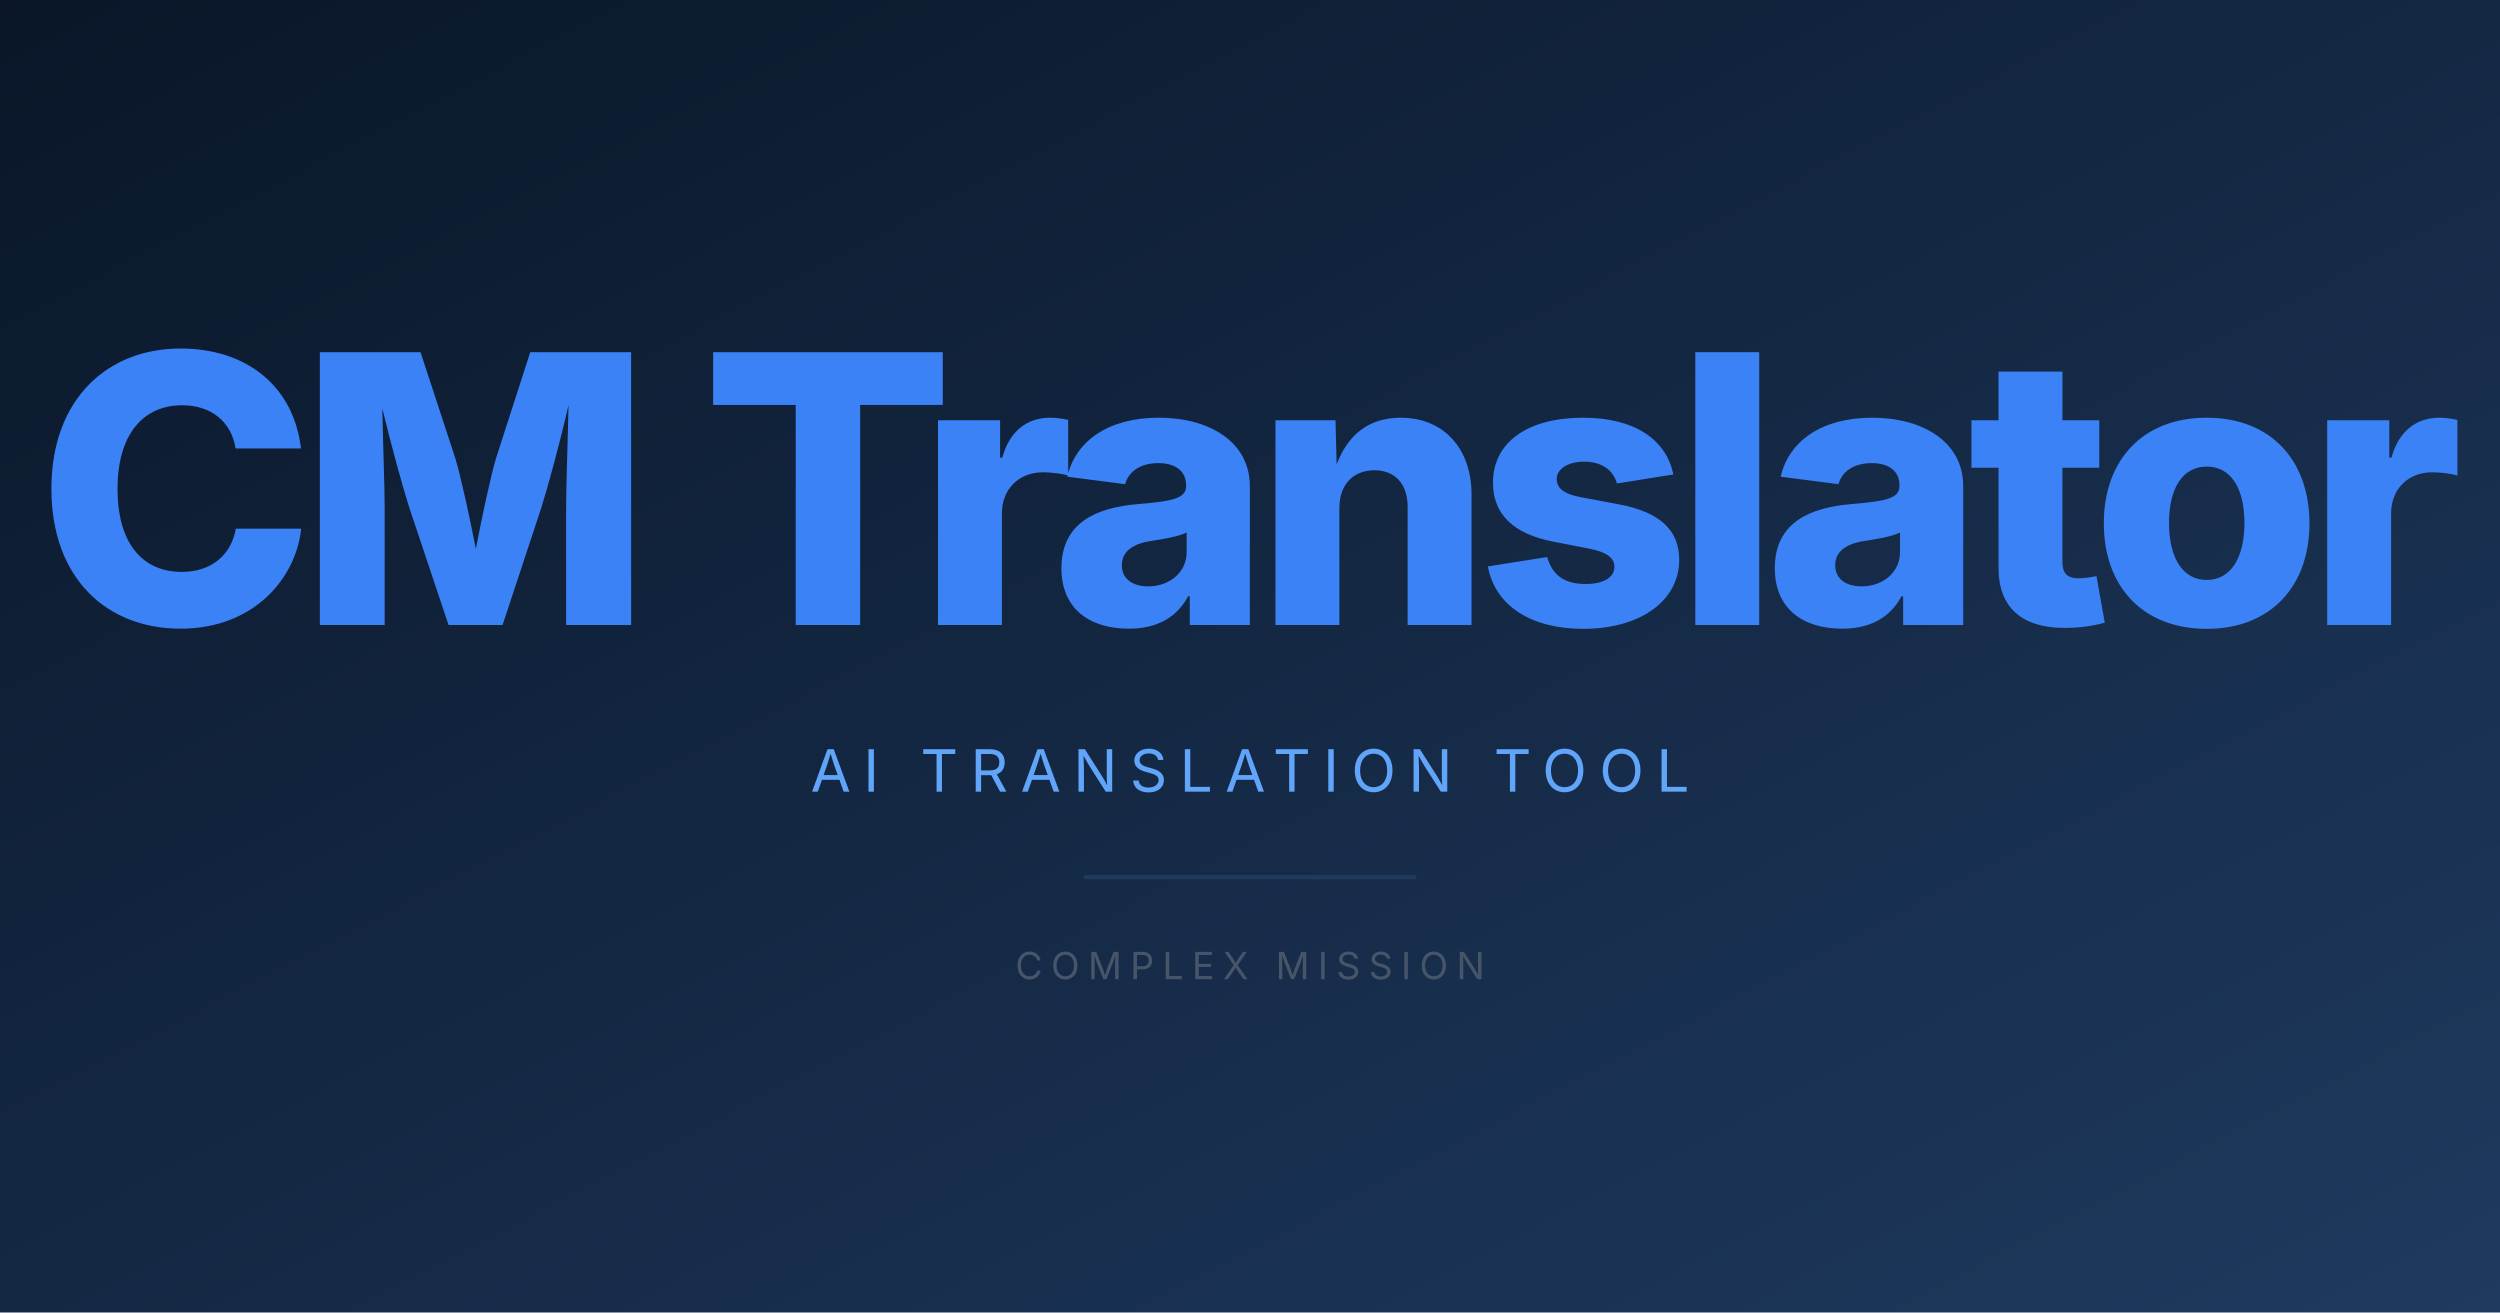
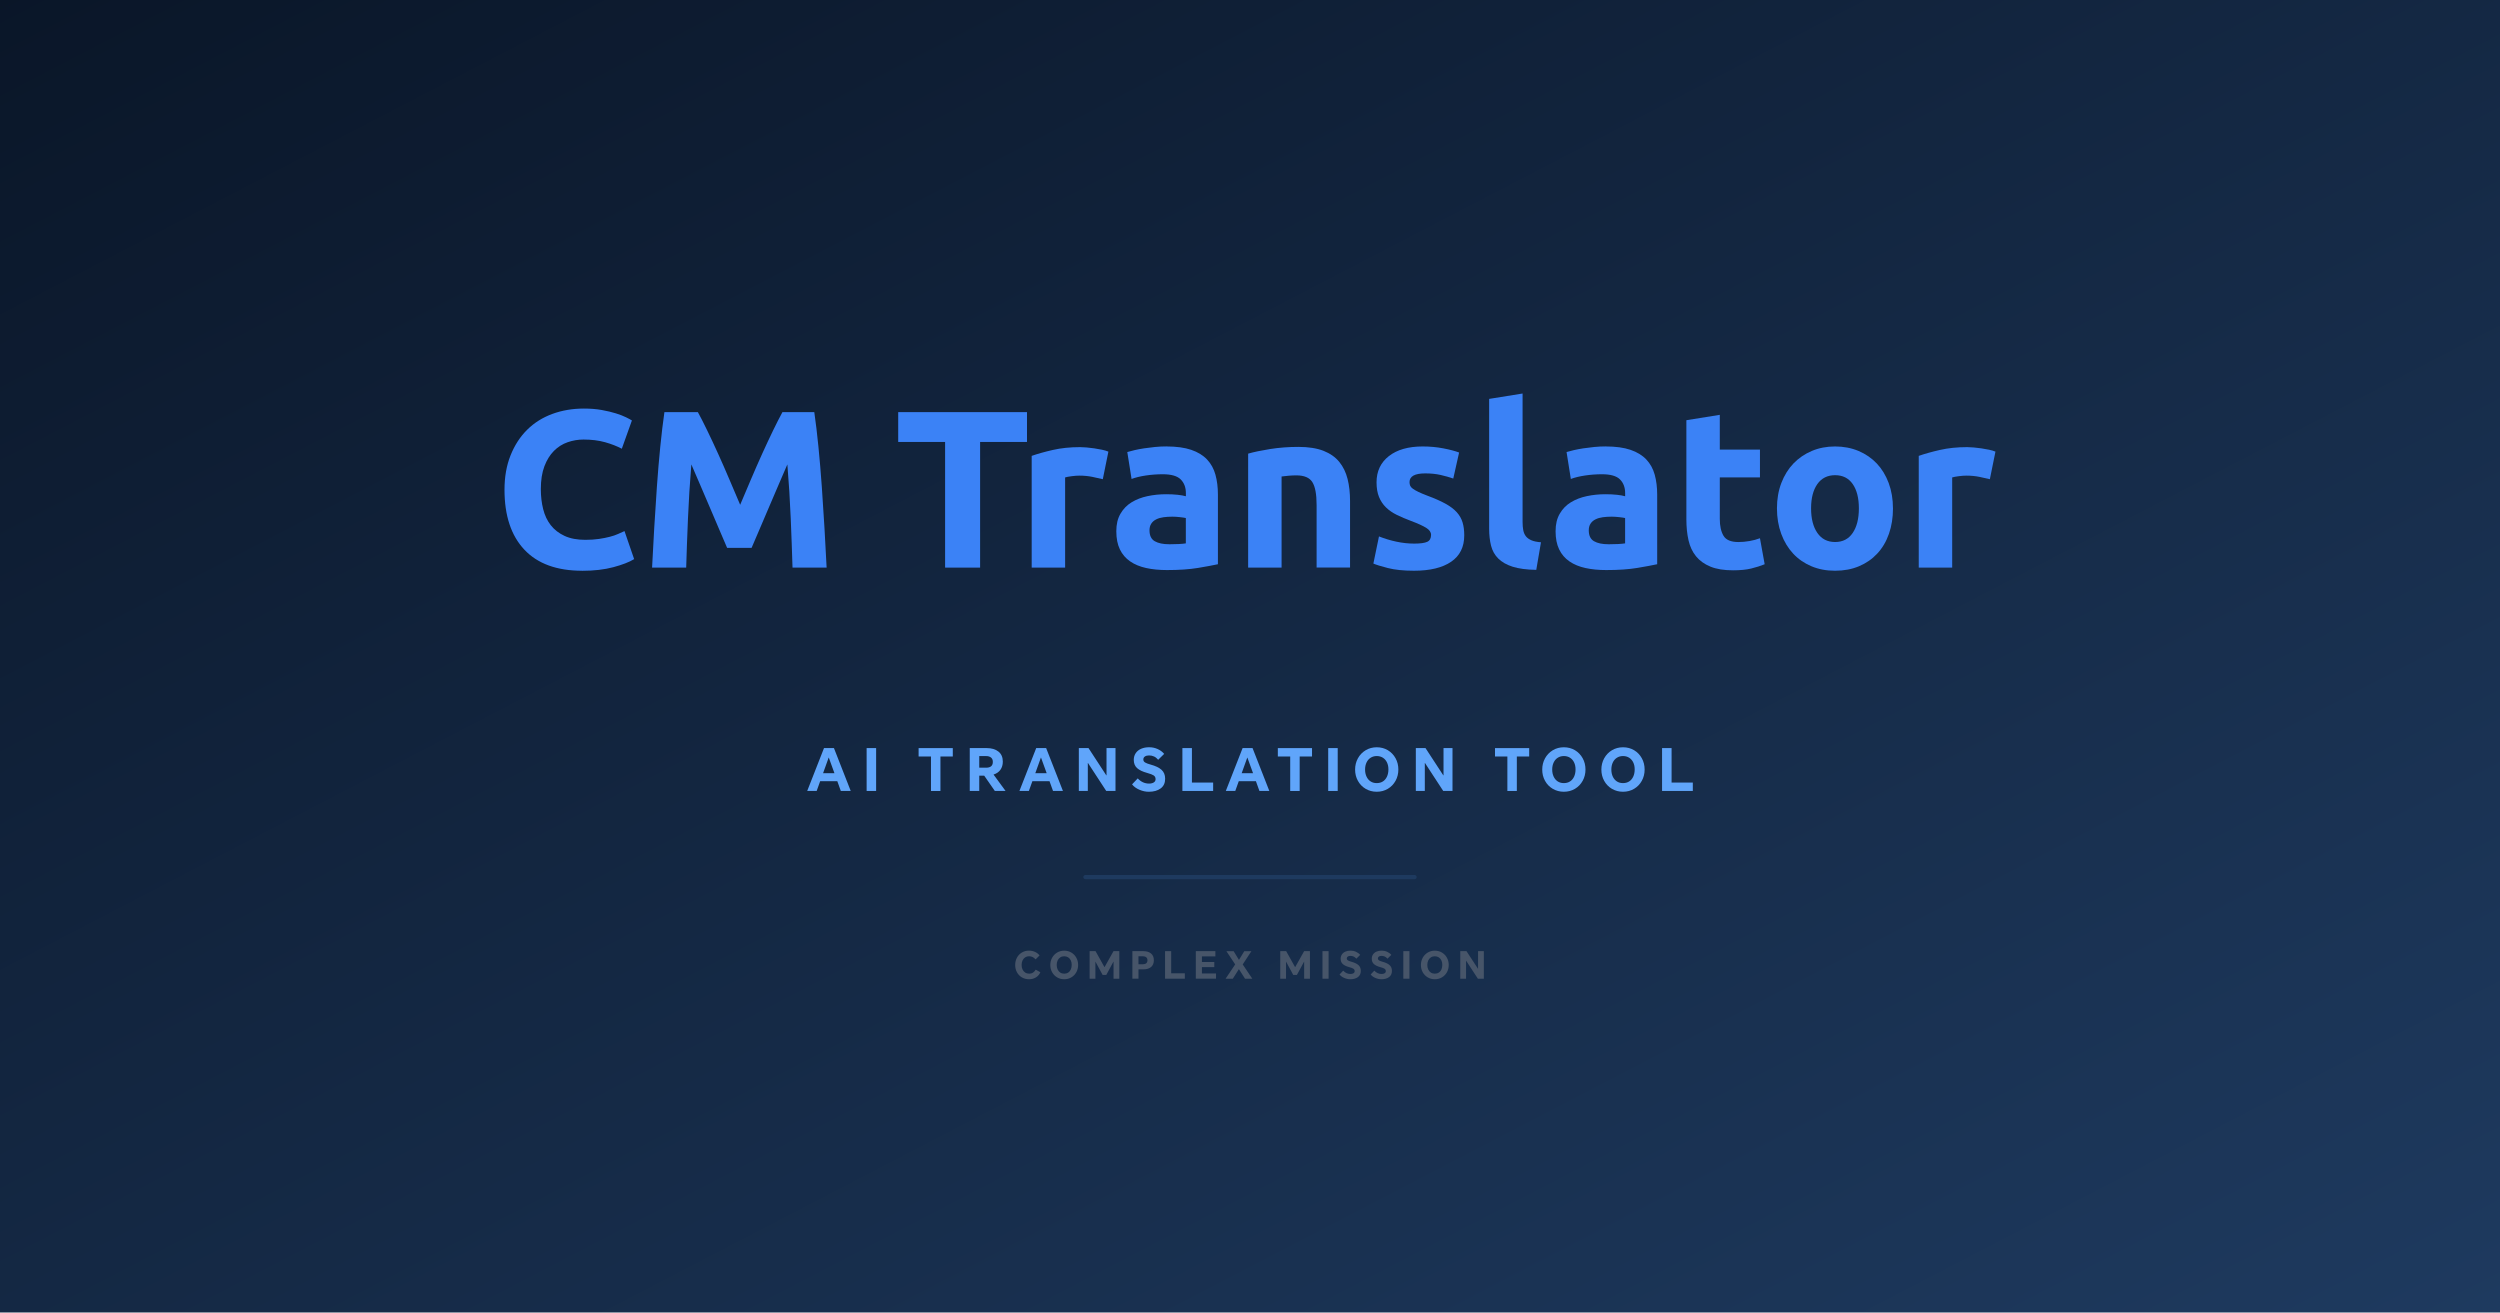
- <svg xmlns="http://www.w3.org/2000/svg" viewBox="0 0 1200 630">
+ <svg xmlns="http://www.w3.org/2000/svg" id="Layer_1" version="1.1" viewBox="0 0 1200 630">
  <defs>
-     <linearGradient id="bg" x1="0%" y1="0%" x2="100%" y2="100%">
-       <stop offset="0%" stop-color="#0a1628" />
-       <stop offset="100%" stop-color="#1e3a5f" />
+     <style>
+       .st0 {
+         isolation: isolate;
+       }
+ 
+       .st1 {
+         fill: #3b82f6;
+       }
+ 
+       .st2 {
+         fill: #475569;
+       }
+ 
+       .st3 {
+         fill: #60a5fa;
+       }
+ 
+       .st4 {
+         fill: #1e3a5f;
+       }
+ 
+       .st5 {
+         fill: url(#linear-gradient);
+       }
+     </style>
+     <linearGradient id="linear-gradient" x1="199.83" y1="715.87" x2="200.83" y2="714.87" gradientTransform="translate(-239800 450996) scale(1200 -630)" gradientUnits="userSpaceOnUse">
+       <stop offset="0" stop-color="#0a1628" />
+       <stop offset="1" stop-color="#1e3a5f" />
    </linearGradient>
  </defs>
-   <rect width="1200" height="630" fill="url(#bg)" />
-   <text x="600" y="300" text-anchor="middle" font-family="'SF Pro Display',-apple-system,BlinkMacSystemFont,'Segoe UI',sans-serif" font-size="180" font-weight="800" letter-spacing="-8" fill="#3b82f6">CM Translator</text>
-   <text x="600" y="380" text-anchor="middle" font-family="'SF Pro Text',-apple-system,BlinkMacSystemFont,'Segoe UI',sans-serif" font-size="28" fill="#60a5fa" letter-spacing="6">AI TRANSLATION TOOL</text>
-   <rect x="520" y="420" width="160" height="2" rx="1" fill="#1e3a5f" />
-   <text x="600" y="470" text-anchor="middle" font-family="'SF Pro Text',-apple-system,BlinkMacSystemFont,'Segoe UI',sans-serif" font-size="18" fill="#475569" letter-spacing="4">COMPLEX MISSION</text>
+   <rect class="st5" width="1200" height="630" />
+   <g class="st0">
+     <path class="st1" d="M279.42,273.96c-12.13,0-21.38-3.37-27.73-10.12-6.35-6.75-9.53-16.33-9.53-28.75,0-6.17.97-11.68,2.91-16.53,1.94-4.85,4.59-8.94,7.97-12.28,3.37-3.34,7.39-5.87,12.06-7.59,4.67-1.72,9.73-2.58,15.18-2.58,3.16,0,6.03.23,8.61.7,2.58.47,4.85,1.01,6.78,1.62,1.94.61,3.55,1.24,4.85,1.88s2.22,1.15,2.8,1.51l-4.85,13.57c-2.3-1.22-4.97-2.26-8.02-3.12-3.05-.86-6.52-1.29-10.39-1.29-2.58,0-5.12.43-7.59,1.29-2.48.86-4.67,2.24-6.57,4.15-1.9,1.9-3.43,4.36-4.58,7.38-1.15,3.02-1.72,6.68-1.72,10.98,0,3.45.38,6.66,1.13,9.64.75,2.98,1.97,5.55,3.66,7.7,1.69,2.15,3.89,3.86,6.62,5.12,2.73,1.26,6.03,1.88,9.91,1.88,2.44,0,4.63-.14,6.57-.43,1.94-.29,3.66-.63,5.17-1.02,1.51-.39,2.84-.84,3.98-1.35,1.15-.5,2.19-.97,3.12-1.4l4.63,13.46c-2.37,1.44-5.71,2.73-10.02,3.88-4.31,1.15-9.3,1.72-14.97,1.72Z" />
+     <path class="st1" d="M334.98,197.82c1.3,2.37,2.79,5.3,4.48,8.78,1.69,3.48,3.45,7.25,5.29,11.31,1.84,4.06,3.65,8.2,5.45,12.44,1.8,4.24,3.49,8.22,5.08,11.95,1.58-3.73,3.27-7.72,5.07-11.95,1.8-4.24,3.62-8.38,5.45-12.44,1.84-4.06,3.6-7.82,5.29-11.31,1.69-3.48,3.19-6.41,4.48-8.78h15.29c.72,4.95,1.38,10.5,1.99,16.64.61,6.14,1.15,12.53,1.62,19.17.47,6.64.9,13.3,1.29,19.98.39,6.68.74,12.96,1.02,18.85h-16.37c-.22-7.25-.5-15.15-.86-23.69-.36-8.54-.9-17.16-1.62-25.85-1.3,3.02-2.74,6.35-4.32,10.02-1.59,3.66-3.15,7.32-4.7,10.98s-3.04,7.16-4.48,10.5c-1.44,3.34-2.67,6.19-3.67,8.56h-11.74c-1.01-2.37-2.23-5.22-3.67-8.56-1.44-3.34-2.94-6.84-4.48-10.5s-3.11-7.32-4.7-10.98c-1.59-3.66-3.03-7-4.32-10.02-.72,8.69-1.26,17.3-1.62,25.85-.36,8.54-.65,16.44-.86,23.69h-16.37c.29-5.89.63-12.17,1.02-18.85.39-6.68.82-13.33,1.29-19.98.47-6.64,1-13.03,1.62-19.17.61-6.14,1.27-11.68,1.99-16.64h16.05Z" />
+     <path class="st1" d="M492.96,197.82v14.32h-22.51v60.31h-16.8v-60.31h-22.51v-14.32h61.81Z" />
+     <path class="st1" d="M529.36,230.02c-1.44-.36-3.12-.74-5.06-1.13-1.94-.39-4.02-.59-6.25-.59-1.01,0-2.21.09-3.61.27-1.4.18-2.46.38-3.18.59v43.29h-16.05v-53.63c2.87-1,6.26-1.96,10.18-2.85,3.91-.9,8.27-1.35,13.08-1.35.86,0,1.9.05,3.12.16,1.22.11,2.44.25,3.66.43,1.22.18,2.44.4,3.66.65,1.22.25,2.26.56,3.12.92l-2.69,13.25Z" />
+     <path class="st1" d="M559.94,214.3c4.74,0,8.69.54,11.85,1.62,3.16,1.08,5.69,2.62,7.59,4.63,1.9,2.01,3.25,4.45,4.04,7.32.79,2.87,1.18,6.07,1.18,9.58v33.38c-2.3.5-5.49,1.1-9.58,1.78-4.09.68-9.05,1.02-14.86,1.02-3.66,0-6.98-.32-9.96-.97-2.98-.65-5.55-1.7-7.7-3.18-2.15-1.47-3.81-3.39-4.95-5.76-1.15-2.37-1.72-5.28-1.72-8.72s.66-6.1,1.99-8.4c1.33-2.3,3.1-4.13,5.33-5.49,2.22-1.36,4.77-2.35,7.65-2.96,2.87-.61,5.85-.92,8.94-.92,2.08,0,3.93.09,5.55.27,1.62.18,2.92.41,3.93.7v-1.51c0-2.73-.83-4.92-2.48-6.57-1.65-1.65-4.52-2.48-8.62-2.48-2.73,0-5.42.2-8.08.59-2.66.39-4.95.95-6.89,1.67l-2.05-12.92c.93-.29,2.1-.59,3.5-.92,1.4-.32,2.92-.61,4.58-.86,1.65-.25,3.39-.47,5.22-.65,1.83-.18,3.68-.27,5.55-.27ZM561.23,261.25c1.58,0,3.09-.04,4.52-.11,1.44-.07,2.58-.18,3.45-.32v-12.17c-.65-.14-1.61-.29-2.91-.43-1.29-.14-2.48-.22-3.55-.22-1.51,0-2.93.09-4.25.27-1.33.18-2.5.52-3.5,1.02-1.01.5-1.8,1.18-2.37,2.05-.58.86-.86,1.94-.86,3.23,0,2.51.84,4.25,2.53,5.22,1.69.97,4,1.45,6.95,1.45Z" />
+     <path class="st1" d="M599.14,217.74c2.73-.79,6.25-1.52,10.55-2.21,4.31-.68,8.83-1.02,13.57-1.02s8.81.63,12.01,1.88c3.19,1.26,5.72,3.03,7.59,5.33,1.87,2.3,3.19,5.03,3.98,8.18.79,3.16,1.18,6.68,1.18,10.55v31.98h-16.05v-30.04c0-5.17-.68-8.83-2.05-10.98-1.36-2.15-3.91-3.23-7.65-3.23-1.15,0-2.37.05-3.66.16s-2.44.23-3.45.38v43.72h-16.05v-54.71Z" />
+     <path class="st1" d="M678.83,260.93c2.94,0,5.02-.29,6.25-.86,1.22-.57,1.83-1.69,1.83-3.34,0-1.29-.79-2.42-2.37-3.39-1.58-.97-3.98-2.06-7.22-3.28-2.51-.93-4.79-1.9-6.84-2.91-2.05-1-3.79-2.21-5.22-3.61-1.44-1.4-2.55-3.07-3.34-5.01-.79-1.94-1.18-4.27-1.18-7,0-5.31,1.97-9.51,5.92-12.6,3.95-3.09,9.37-4.63,16.26-4.63,3.45,0,6.75.31,9.91.92,3.16.61,5.67,1.28,7.54,1.99l-2.8,12.49c-1.87-.65-3.9-1.22-6.08-1.72-2.19-.5-4.65-.75-7.38-.75-5.03,0-7.54,1.4-7.54,4.2,0,.65.11,1.22.32,1.72.22.5.65.99,1.29,1.45.65.47,1.52.97,2.64,1.51,1.11.54,2.53,1.14,4.25,1.79,3.52,1.3,6.42,2.59,8.72,3.85,2.3,1.27,4.11,2.63,5.44,4.1,1.33,1.47,2.26,3.1,2.8,4.89.54,1.79.81,3.87.81,6.23,0,5.59-2.1,9.81-6.3,12.68-4.2,2.86-10.14,4.3-17.82,4.3-5.03,0-9.21-.43-12.55-1.29-3.34-.86-5.65-1.58-6.95-2.15l2.69-13.03c2.73,1.08,5.53,1.92,8.4,2.53,2.87.61,5.71.92,8.51.92Z" />
+     <path class="st1" d="M737.41,273.53c-4.67-.07-8.45-.58-11.36-1.51-2.91-.93-5.21-2.24-6.89-3.93-1.69-1.69-2.84-3.73-3.45-6.14-.61-2.4-.92-5.12-.92-8.13v-62.35l16.05-2.58v61.7c0,1.44.11,2.73.32,3.88.22,1.15.63,2.12,1.24,2.91.61.79,1.49,1.44,2.64,1.94,1.15.5,2.69.83,4.63.97l-2.26,13.25Z" />
+     <path class="st1" d="M770.79,214.3c4.74,0,8.69.54,11.85,1.62,3.16,1.08,5.69,2.62,7.59,4.63,1.9,2.01,3.25,4.45,4.04,7.32.79,2.87,1.18,6.07,1.18,9.58v33.38c-2.3.5-5.49,1.1-9.58,1.78-4.09.68-9.05,1.02-14.86,1.02-3.66,0-6.98-.32-9.96-.97-2.98-.65-5.55-1.7-7.7-3.18-2.15-1.47-3.81-3.39-4.95-5.76-1.15-2.37-1.72-5.28-1.72-8.72s.66-6.1,1.99-8.4c1.33-2.3,3.1-4.13,5.33-5.49,2.22-1.36,4.77-2.35,7.65-2.96,2.87-.61,5.85-.92,8.94-.92,2.08,0,3.93.09,5.55.27,1.62.18,2.92.41,3.93.7v-1.51c0-2.73-.83-4.92-2.48-6.57-1.65-1.65-4.52-2.48-8.62-2.48-2.73,0-5.42.2-8.08.59-2.66.39-4.95.95-6.89,1.67l-2.05-12.92c.93-.29,2.1-.59,3.5-.92,1.4-.32,2.92-.61,4.58-.86,1.65-.25,3.39-.47,5.22-.65,1.83-.18,3.68-.27,5.55-.27ZM772.08,261.25c1.58,0,3.09-.04,4.52-.11,1.44-.07,2.58-.18,3.45-.32v-12.17c-.65-.14-1.61-.29-2.91-.43-1.29-.14-2.48-.22-3.55-.22-1.51,0-2.93.09-4.25.27-1.33.18-2.5.52-3.5,1.02-1.01.5-1.8,1.18-2.37,2.05-.58.86-.86,1.94-.86,3.23,0,2.51.84,4.25,2.53,5.22,1.69.97,4,1.45,6.95,1.45Z" />
+     <path class="st1" d="M809.45,201.7l16.05-2.58v16.69h19.28v13.35h-19.28v19.92c0,3.38.59,6.07,1.78,8.08,1.18,2.01,3.57,3.02,7.16,3.02,1.72,0,3.5-.16,5.33-.48,1.83-.32,3.5-.77,5.01-1.35l2.26,12.49c-1.94.79-4.09,1.47-6.46,2.05s-5.28.86-8.72.86c-4.38,0-8.01-.59-10.88-1.78-2.87-1.18-5.17-2.84-6.89-4.95-1.72-2.12-2.93-4.68-3.61-7.7-.68-3.02-1.02-6.35-1.02-10.02v-47.6Z" />
+     <path class="st1" d="M908.63,244.02c0,4.45-.65,8.53-1.94,12.22-1.29,3.7-3.16,6.86-5.6,9.48-2.44,2.62-5.37,4.65-8.78,6.08-3.41,1.44-7.23,2.15-11.47,2.15s-7.95-.72-11.36-2.15c-3.41-1.44-6.34-3.46-8.78-6.08-2.44-2.62-4.34-5.78-5.71-9.48-1.36-3.7-2.05-7.77-2.05-12.22s.7-8.51,2.1-12.17c1.4-3.66,3.34-6.78,5.81-9.37,2.48-2.58,5.42-4.59,8.83-6.03,3.41-1.44,7.12-2.15,11.15-2.15s7.84.72,11.25,2.15c3.41,1.44,6.33,3.45,8.78,6.03,2.44,2.58,4.34,5.71,5.71,9.37,1.36,3.66,2.05,7.72,2.05,12.17ZM892.26,244.02c0-4.95-.99-8.85-2.96-11.68-1.98-2.84-4.79-4.25-8.45-4.25s-6.5,1.42-8.51,4.25c-2.01,2.84-3.02,6.73-3.02,11.68s1,8.88,3.02,11.79c2.01,2.91,4.85,4.36,8.51,4.36s6.48-1.45,8.45-4.36c1.97-2.91,2.96-6.84,2.96-11.79Z" />
+     <path class="st1" d="M955.15,230.02c-1.44-.36-3.12-.74-5.06-1.13-1.94-.39-4.02-.59-6.25-.59-1.01,0-2.21.09-3.61.27-1.4.18-2.46.38-3.18.59v43.29h-16.05v-53.63c2.87-1,6.26-1.96,10.18-2.85,3.91-.9,8.27-1.35,13.08-1.35.86,0,1.9.05,3.12.16,1.22.11,2.44.25,3.66.43,1.22.18,2.44.4,3.66.65,1.22.25,2.26.56,3.12.92l-2.69,13.25Z" />
+   </g>
+   <g class="st0">
+     <path class="st3" d="M395.53,359.08h4.76l8.06,20.58h-4.76l-1.68-4.68h-8.23l-1.68,4.68h-4.54l8.06-20.58ZM400.54,371.15l-2.72-7.5h-.06l-2.69,7.5h5.46Z" />
+     <path class="st3" d="M420.54,379.66h-4.56v-20.58h4.56v20.58Z" />
+     <path class="st3" d="M457.35,363.12h-5.94v16.55h-4.54v-16.55h-5.94v-4.03h16.41v4.03Z" />
+     <path class="st3" d="M477.52,379.66l-5.1-7.34h-2.38v7.34h-4.56v-20.58h8.09c2.39,0,4.28.56,5.68,1.67s2.1,2.72,2.1,4.83c0,1.55-.39,2.86-1.16,3.93-.77,1.07-1.87,1.83-3.29,2.28l5.77,7.87h-5.15ZM473.4,368.49c.99,0,1.76-.22,2.32-.67.56-.45.84-1.15.84-2.1s-.29-1.63-.87-2.1-1.35-.7-2.32-.7h-3.33v5.57h3.36Z" />
+     <path class="st3" d="M497.39,359.08h4.76l8.06,20.58h-4.76l-1.68-4.68h-8.23l-1.68,4.68h-4.54l8.06-20.58ZM502.41,371.15l-2.72-7.5h-.06l-2.69,7.5h5.46Z" />
+     <path class="st3" d="M517.83,359.08h4.65l8.54,13.08h.11v-13.08h4.31v20.58h-4.45l-8.76-13.41h-.08v13.41h-4.31v-20.58Z" />
+     <path class="st3" d="M551.49,362.61c-.78,0-1.43.17-1.93.5s-.76.81-.76,1.43.27,1.1.83,1.44c.55.35,1.44.69,2.67,1.02,2.35.63,4.1,1.47,5.25,2.52,1.15,1.04,1.72,2.47,1.72,4.28,0,2.04-.72,3.58-2.16,4.65-1.44,1.06-3.33,1.6-5.68,1.6-1.49,0-3-.32-4.51-.97-1.51-.64-2.69-1.51-3.53-2.59l2.72-2.86c1.55,1.66,3.36,2.49,5.43,2.49.93,0,1.69-.18,2.27-.55s.87-.89.87-1.58c0-.78-.3-1.38-.91-1.78-.61-.4-1.64-.8-3.09-1.19-2.22-.6-3.85-1.38-4.9-2.35s-1.57-2.28-1.57-3.92c0-1.25.32-2.34.95-3.26.63-.92,1.51-1.62,2.63-2.1,1.12-.48,2.39-.71,3.81-.71s2.77.28,4.05.85c1.28.57,2.33,1.35,3.15,2.34l-2.88,2.83c-1.14-1.4-2.61-2.1-4.42-2.1Z" />
+     <path class="st3" d="M567.56,359.08h4.56v16.55h10.19v4.03h-14.76v-20.58Z" />
+     <path class="st3" d="M596.46,359.08h4.76l8.06,20.58h-4.76l-1.68-4.68h-8.23l-1.68,4.68h-4.54l8.06-20.58ZM601.47,371.15l-2.72-7.5h-.06l-2.69,7.5h5.46Z" />
+     <path class="st3" d="M629.78,363.12h-5.94v16.55h-4.54v-16.55h-5.94v-4.03h16.41v4.03Z" />
+     <path class="st3" d="M642.1,379.66h-4.56v-20.58h4.56v20.58Z" />
+     <path class="st3" d="M655.51,378.64c-1.59-.94-2.83-2.23-3.72-3.85-.9-1.62-1.34-3.42-1.34-5.4s.45-3.76,1.34-5.39c.9-1.63,2.14-2.93,3.72-3.88s3.36-1.43,5.32-1.43,3.76.47,5.33,1.41,2.81,2.23,3.71,3.86c.9,1.63,1.34,3.44,1.34,5.42s-.45,3.78-1.34,5.4c-.9,1.62-2.13,2.91-3.71,3.85-1.58.94-3.36,1.41-5.33,1.41s-3.73-.47-5.32-1.41ZM655.93,372.78c.47.99,1.12,1.75,1.96,2.3.84.54,1.82.81,2.94.81s2.13-.27,2.97-.81,1.49-1.31,1.95-2.31c.46-1,.69-2.15.69-3.46s-.23-2.39-.7-3.36c-.47-.97-1.12-1.72-1.97-2.25-.85-.53-1.82-.8-2.93-.8s-2.08.27-2.93.81c-.85.54-1.51,1.3-1.97,2.28-.47.98-.7,2.11-.7,3.4s.23,2.4.7,3.39Z" />
+     <path class="st3" d="M679.59,359.08h4.65l8.54,13.08h.11v-13.08h4.31v20.58h-4.45l-8.76-13.41h-.08v13.41h-4.31v-20.58Z" />
+     <path class="st3" d="M734.02,363.12h-5.94v16.55h-4.54v-16.55h-5.94v-4.03h16.41v4.03Z" />
+     <path class="st3" d="M745.33,378.64c-1.59-.94-2.83-2.23-3.72-3.85-.9-1.62-1.34-3.42-1.34-5.4s.45-3.76,1.34-5.39c.9-1.63,2.14-2.93,3.72-3.88s3.36-1.43,5.32-1.43,3.76.47,5.33,1.41,2.81,2.23,3.71,3.86c.9,1.63,1.34,3.44,1.34,5.42s-.45,3.78-1.34,5.4c-.9,1.62-2.13,2.91-3.71,3.85-1.58.94-3.36,1.41-5.33,1.41s-3.73-.47-5.32-1.41ZM745.75,372.78c.47.99,1.12,1.75,1.96,2.3.84.54,1.82.81,2.94.81s2.13-.27,2.97-.81,1.49-1.31,1.95-2.31c.46-1,.69-2.15.69-3.46s-.23-2.39-.7-3.36c-.47-.97-1.12-1.72-1.97-2.25-.85-.53-1.82-.8-2.93-.8s-2.08.27-2.93.81c-.85.54-1.51,1.3-1.97,2.28-.47.98-.7,2.11-.7,3.4s.23,2.4.7,3.39Z" />
+     <path class="st3" d="M773.72,378.64c-1.59-.94-2.83-2.23-3.72-3.85-.9-1.62-1.34-3.42-1.34-5.4s.45-3.76,1.34-5.39c.9-1.63,2.14-2.93,3.72-3.88s3.36-1.43,5.32-1.43,3.76.47,5.33,1.41,2.81,2.23,3.71,3.86c.9,1.63,1.34,3.44,1.34,5.42s-.45,3.78-1.34,5.4-2.13,2.91-3.71,3.85c-1.58.94-3.36,1.41-5.33,1.41s-3.73-.47-5.32-1.41ZM774.14,372.78c.47.99,1.12,1.75,1.96,2.3.84.54,1.82.81,2.94.81s2.13-.27,2.97-.81,1.49-1.31,1.95-2.31c.46-1,.69-2.15.69-3.46s-.23-2.39-.7-3.36c-.47-.97-1.12-1.72-1.97-2.25-.85-.53-1.82-.8-2.93-.8s-2.08.27-2.93.81c-.85.54-1.51,1.3-1.97,2.28-.47.98-.7,2.11-.7,3.4s.23,2.4.7,3.39Z" />
+     <path class="st3" d="M797.8,359.08h4.56v16.55h10.19v4.03h-14.76v-20.58Z" />
+   </g>
+   <path class="st4" d="M521,420h158c.55,0,1,.45,1,1h0c0,.55-.45,1-1,1h-158c-.55,0-1-.45-1-1h0c0-.55.45-1,1-1Z" />
+   <g class="st0">
+     <path class="st2" d="M497.27,469.13c-.97.61-2.07.91-3.32.91s-2.42-.3-3.43-.89c-1.01-.59-1.81-1.41-2.38-2.46-.57-1.04-.85-2.21-.85-3.51s.29-2.47.85-3.51,1.36-1.87,2.37-2.47c1.01-.6,2.14-.9,3.4-.9,1.04,0,2.01.21,2.91.62.89.41,1.62.98,2.17,1.68l-1.91,1.91c-.46-.52-.93-.9-1.43-1.14s-1.07-.37-1.72-.37c-.7,0-1.31.18-1.85.53-.54.35-.96.85-1.26,1.48s-.45,1.35-.45,2.17.15,1.54.45,2.17.73,1.12,1.28,1.48c.55.35,1.19.53,1.93.53s1.3-.16,1.8-.49c.5-.33.94-.81,1.31-1.43l2.23,1.24c-.43,1.03-1.13,1.85-2.1,2.46Z" />
+     <path class="st2" d="M507.4,469.13c-1.02-.61-1.82-1.43-2.39-2.47-.58-1.04-.86-2.2-.86-3.47s.29-2.41.86-3.46c.58-1.05,1.37-1.88,2.39-2.49,1.02-.61,2.16-.92,3.42-.92s2.41.3,3.43.91c1.01.61,1.81,1.43,2.39,2.48.58,1.05.86,2.21.86,3.48s-.29,2.43-.86,3.47c-.58,1.04-1.37,1.87-2.39,2.47-1.01.61-2.16.91-3.43.91s-2.4-.3-3.42-.91ZM507.67,465.36c.3.64.72,1.13,1.26,1.48.54.35,1.17.52,1.89.52s1.37-.17,1.91-.52c.54-.35.96-.84,1.25-1.49.29-.64.44-1.38.44-2.22s-.15-1.54-.45-2.16c-.3-.62-.72-1.11-1.27-1.45-.55-.34-1.17-.51-1.88-.51s-1.34.17-1.88.52c-.55.35-.97.84-1.27,1.47s-.45,1.36-.45,2.19.15,1.54.45,2.18Z" />
+     <path class="st2" d="M530.13,464.2h.07l4.28-7.65h2.79v13.23h-2.77v-8.14h-.07l-3.42,6.34h-1.75l-3.42-6.34h-.05v8.14h-2.77v-13.23h2.84l4.27,7.65Z" />
+     <path class="st2" d="M543.53,456.55h5.26c1.56,0,2.79.38,3.7,1.12.91.75,1.36,1.83,1.36,3.25s-.45,2.5-1.35,3.25-2.11,1.12-3.64,1.12h-2.39v4.48h-2.93v-13.23ZM548.66,462.84c.64,0,1.15-.16,1.54-.49.39-.32.58-.8.58-1.42s-.2-1.1-.58-1.42c-.39-.32-.9-.49-1.54-.49h-2.2v3.82h2.2Z" />
+     <path class="st2" d="M559.24,456.55h2.93v10.64h6.55v2.59h-9.49v-13.23Z" />
+     <path class="st2" d="M573.98,456.55h9.4v2.52h-6.46v2.68h5.94v2.48h-5.94v3.02h6.77v2.52h-9.7v-13.23Z" />
+     <path class="st2" d="M592.88,462.91l-4.21-6.35h3.47l2.56,4.19,2.56-4.19h3.42l-4.18,6.37,4.61,6.86h-3.49l-2.95-4.61-2.93,4.61h-3.46l4.61-6.88Z" />
+     <path class="st2" d="M621.63,464.2h.07l4.28-7.65h2.79v13.23h-2.77v-8.14h-.07l-3.42,6.34h-1.75l-3.42-6.34h-.05v8.14h-2.77v-13.23h2.84l4.27,7.65Z" />
+     <path class="st2" d="M637.72,469.78h-2.93v-13.23h2.93v13.23Z" />
+     <path class="st2" d="M648.18,458.82c-.5,0-.92.11-1.24.32-.32.22-.49.52-.49.92s.18.71.53.93c.35.22.93.44,1.72.66,1.51.41,2.64.95,3.38,1.62.74.67,1.11,1.59,1.11,2.75,0,1.31-.46,2.3-1.39,2.99-.92.68-2.14,1.03-3.65,1.03-.96,0-1.93-.21-2.9-.62-.97-.41-1.73-.97-2.27-1.67l1.75-1.84c1,1.07,2.16,1.6,3.49,1.6.6,0,1.09-.12,1.46-.35s.56-.57.56-1.02c0-.5-.2-.88-.58-1.14-.39-.26-1.05-.51-1.99-.76-1.43-.38-2.48-.89-3.15-1.51-.67-.62-1.01-1.46-1.01-2.52,0-.8.2-1.5.61-2.1.41-.59.97-1.04,1.69-1.35.72-.31,1.54-.46,2.45-.46s1.78.18,2.6.55c.82.37,1.5.87,2.03,1.5l-1.85,1.82c-.73-.9-1.68-1.35-2.84-1.35Z" />
+     <path class="st2" d="M663.12,458.82c-.5,0-.92.11-1.24.32-.32.22-.49.52-.49.92s.18.71.53.93c.35.22.93.44,1.72.66,1.51.41,2.64.95,3.38,1.62.74.67,1.11,1.59,1.11,2.75,0,1.31-.46,2.3-1.39,2.99-.92.68-2.14,1.03-3.65,1.03-.96,0-1.93-.21-2.9-.62-.97-.41-1.73-.97-2.27-1.67l1.75-1.84c1,1.07,2.16,1.6,3.49,1.6.6,0,1.09-.12,1.46-.35s.56-.57.56-1.02c0-.5-.2-.88-.58-1.14-.39-.26-1.05-.51-1.99-.76-1.43-.38-2.48-.89-3.15-1.51-.67-.62-1.01-1.46-1.01-2.52,0-.8.2-1.5.61-2.1.41-.59.97-1.04,1.69-1.35.72-.31,1.54-.46,2.45-.46s1.78.18,2.6.55c.82.37,1.5.87,2.03,1.5l-1.85,1.82c-.73-.9-1.68-1.35-2.84-1.35Z" />
+     <path class="st2" d="M676.53,469.78h-2.93v-13.23h2.93v13.23Z" />
+     <path class="st2" d="M685.29,469.13c-1.02-.61-1.82-1.43-2.39-2.47-.58-1.04-.86-2.2-.86-3.47s.29-2.41.86-3.46c.58-1.05,1.37-1.88,2.39-2.49,1.02-.61,2.16-.92,3.42-.92s2.42.3,3.43.91c1.01.61,1.81,1.43,2.39,2.48.58,1.05.86,2.21.86,3.48s-.29,2.43-.86,3.47c-.58,1.04-1.37,1.87-2.39,2.47-1.01.61-2.16.91-3.43.91s-2.4-.3-3.42-.91ZM685.56,465.36c.3.64.72,1.13,1.26,1.48.54.35,1.17.52,1.89.52s1.37-.17,1.91-.52c.54-.35.96-.84,1.25-1.49.29-.64.44-1.38.44-2.22s-.15-1.54-.45-2.16c-.3-.62-.72-1.11-1.27-1.45-.55-.34-1.17-.51-1.88-.51s-1.33.17-1.88.52c-.55.35-.97.84-1.27,1.47s-.45,1.36-.45,2.19.15,1.54.45,2.18Z" />
+     <path class="st2" d="M700.92,456.55h2.99l5.49,8.41h.07v-8.41h2.77v13.23h-2.86l-5.63-8.62h-.05v8.62h-2.77v-13.23Z" />
+   </g>
</svg>
